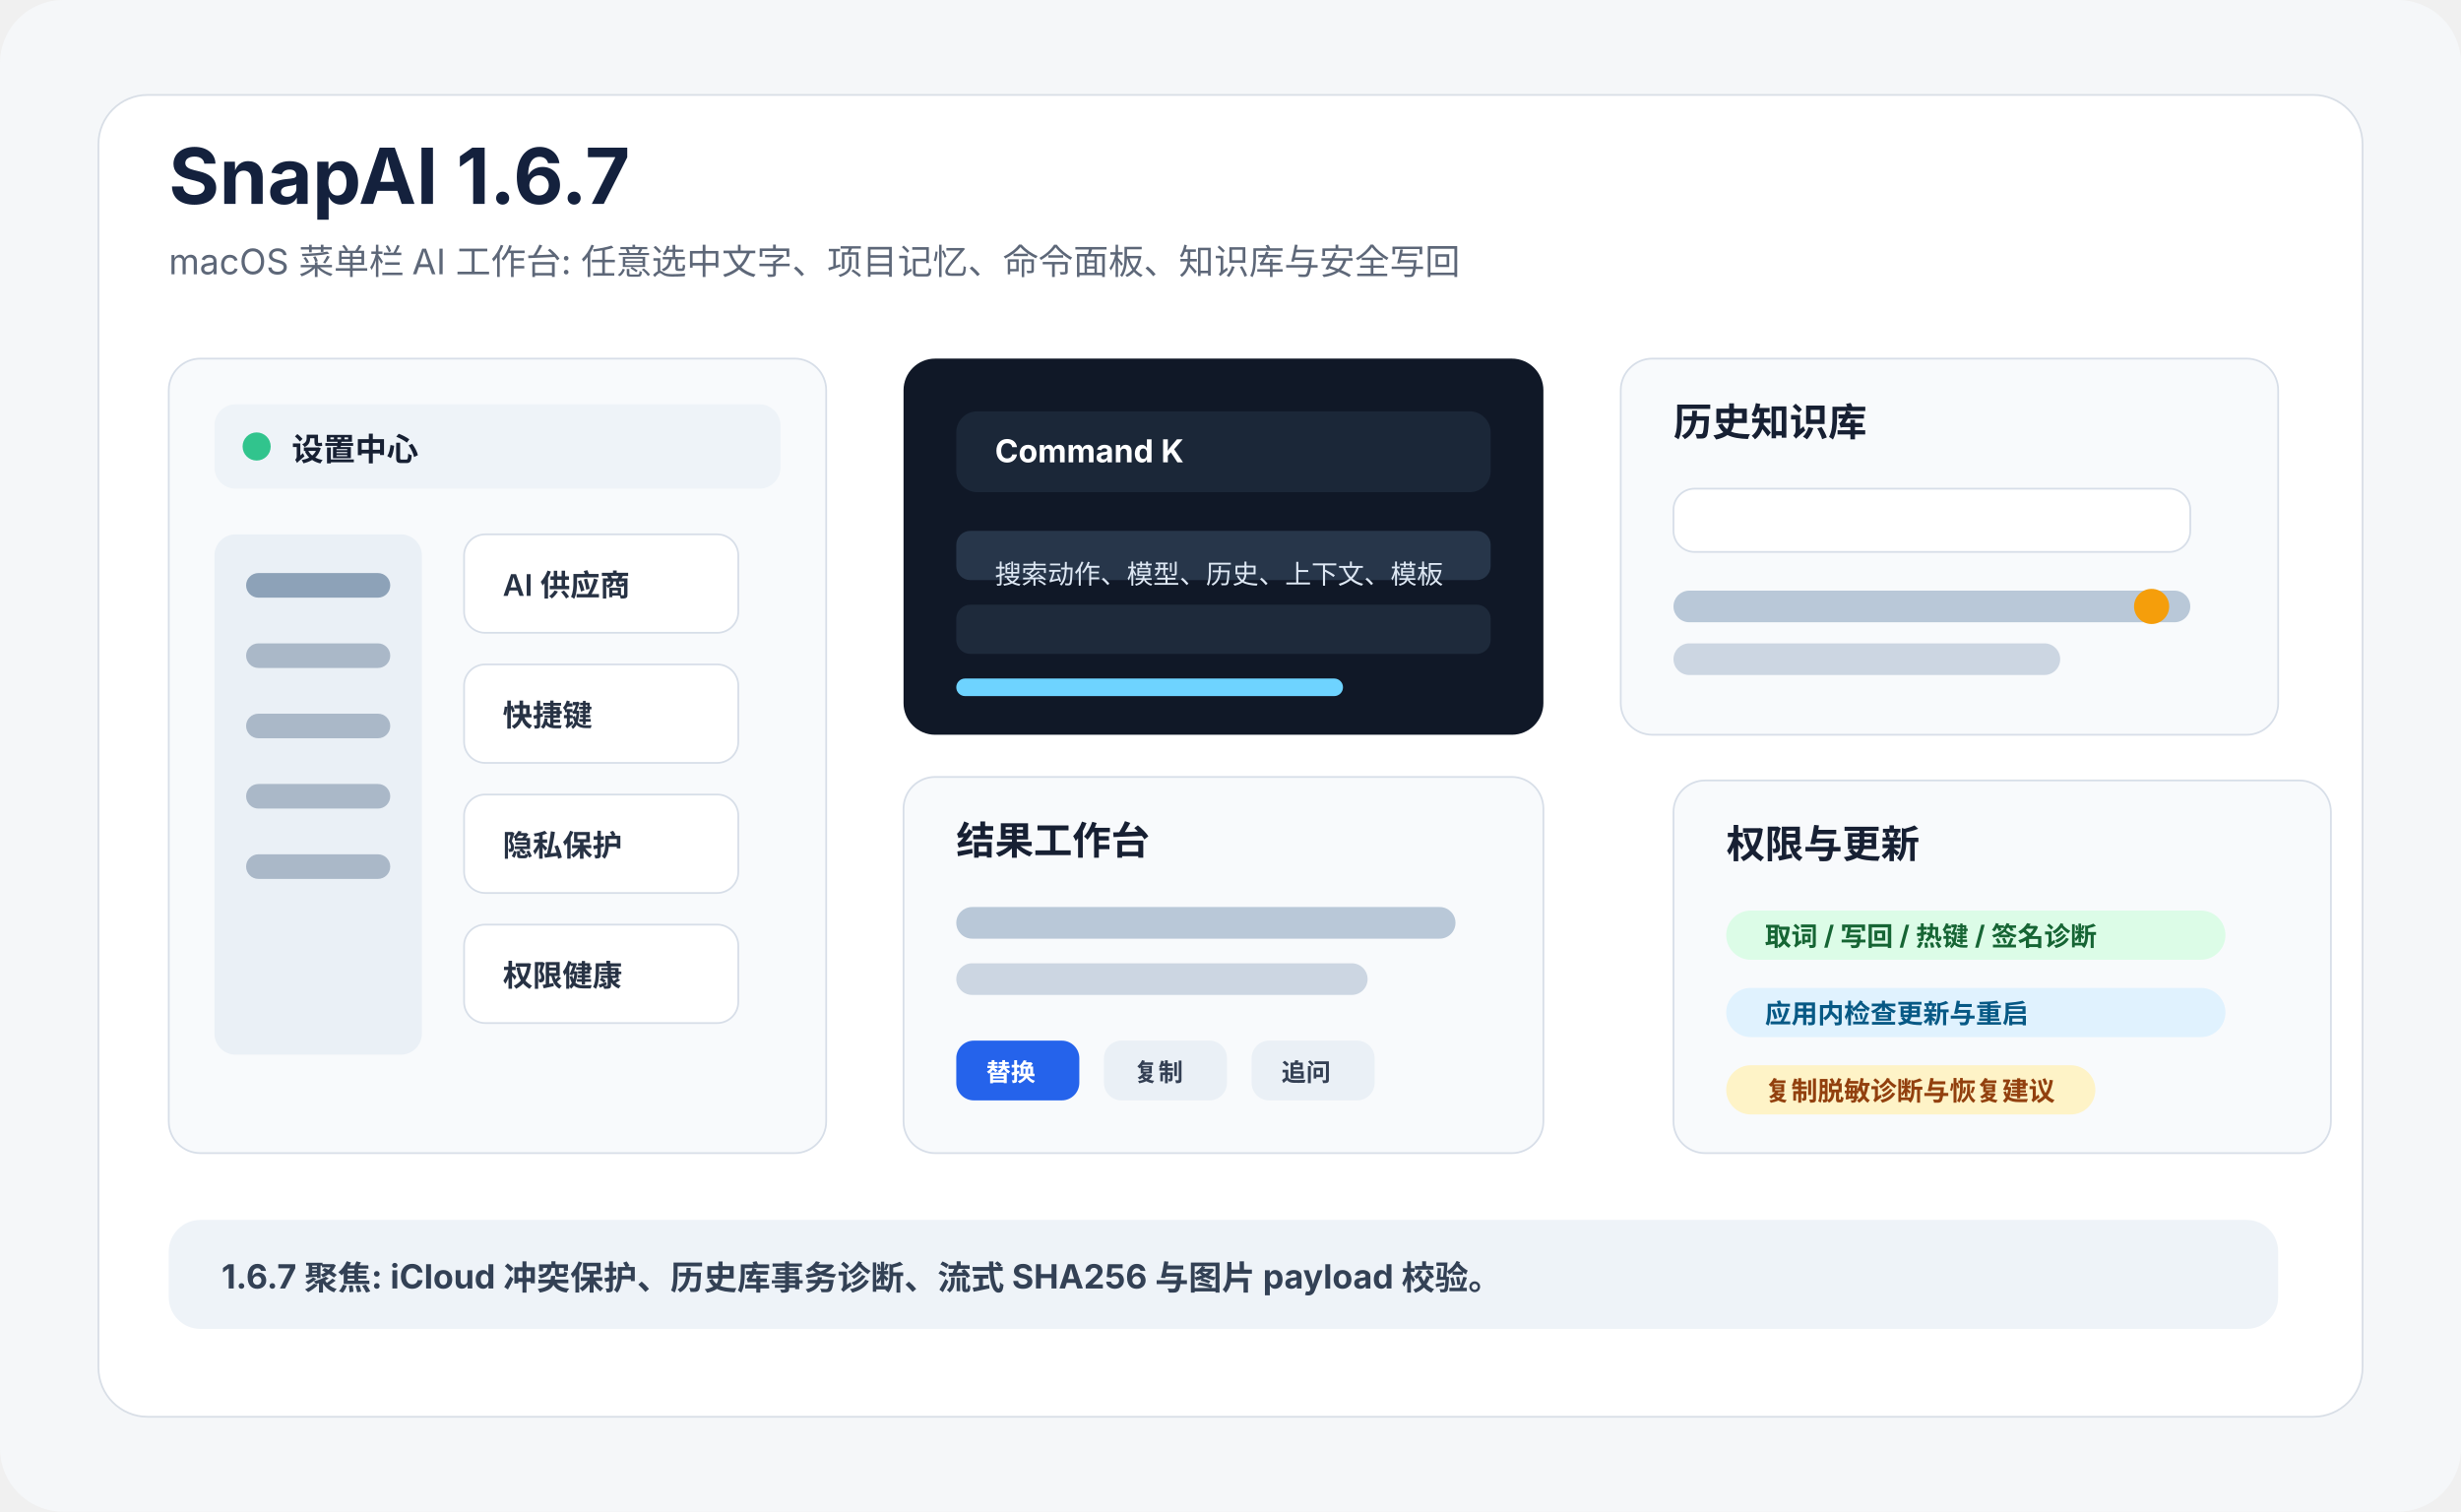
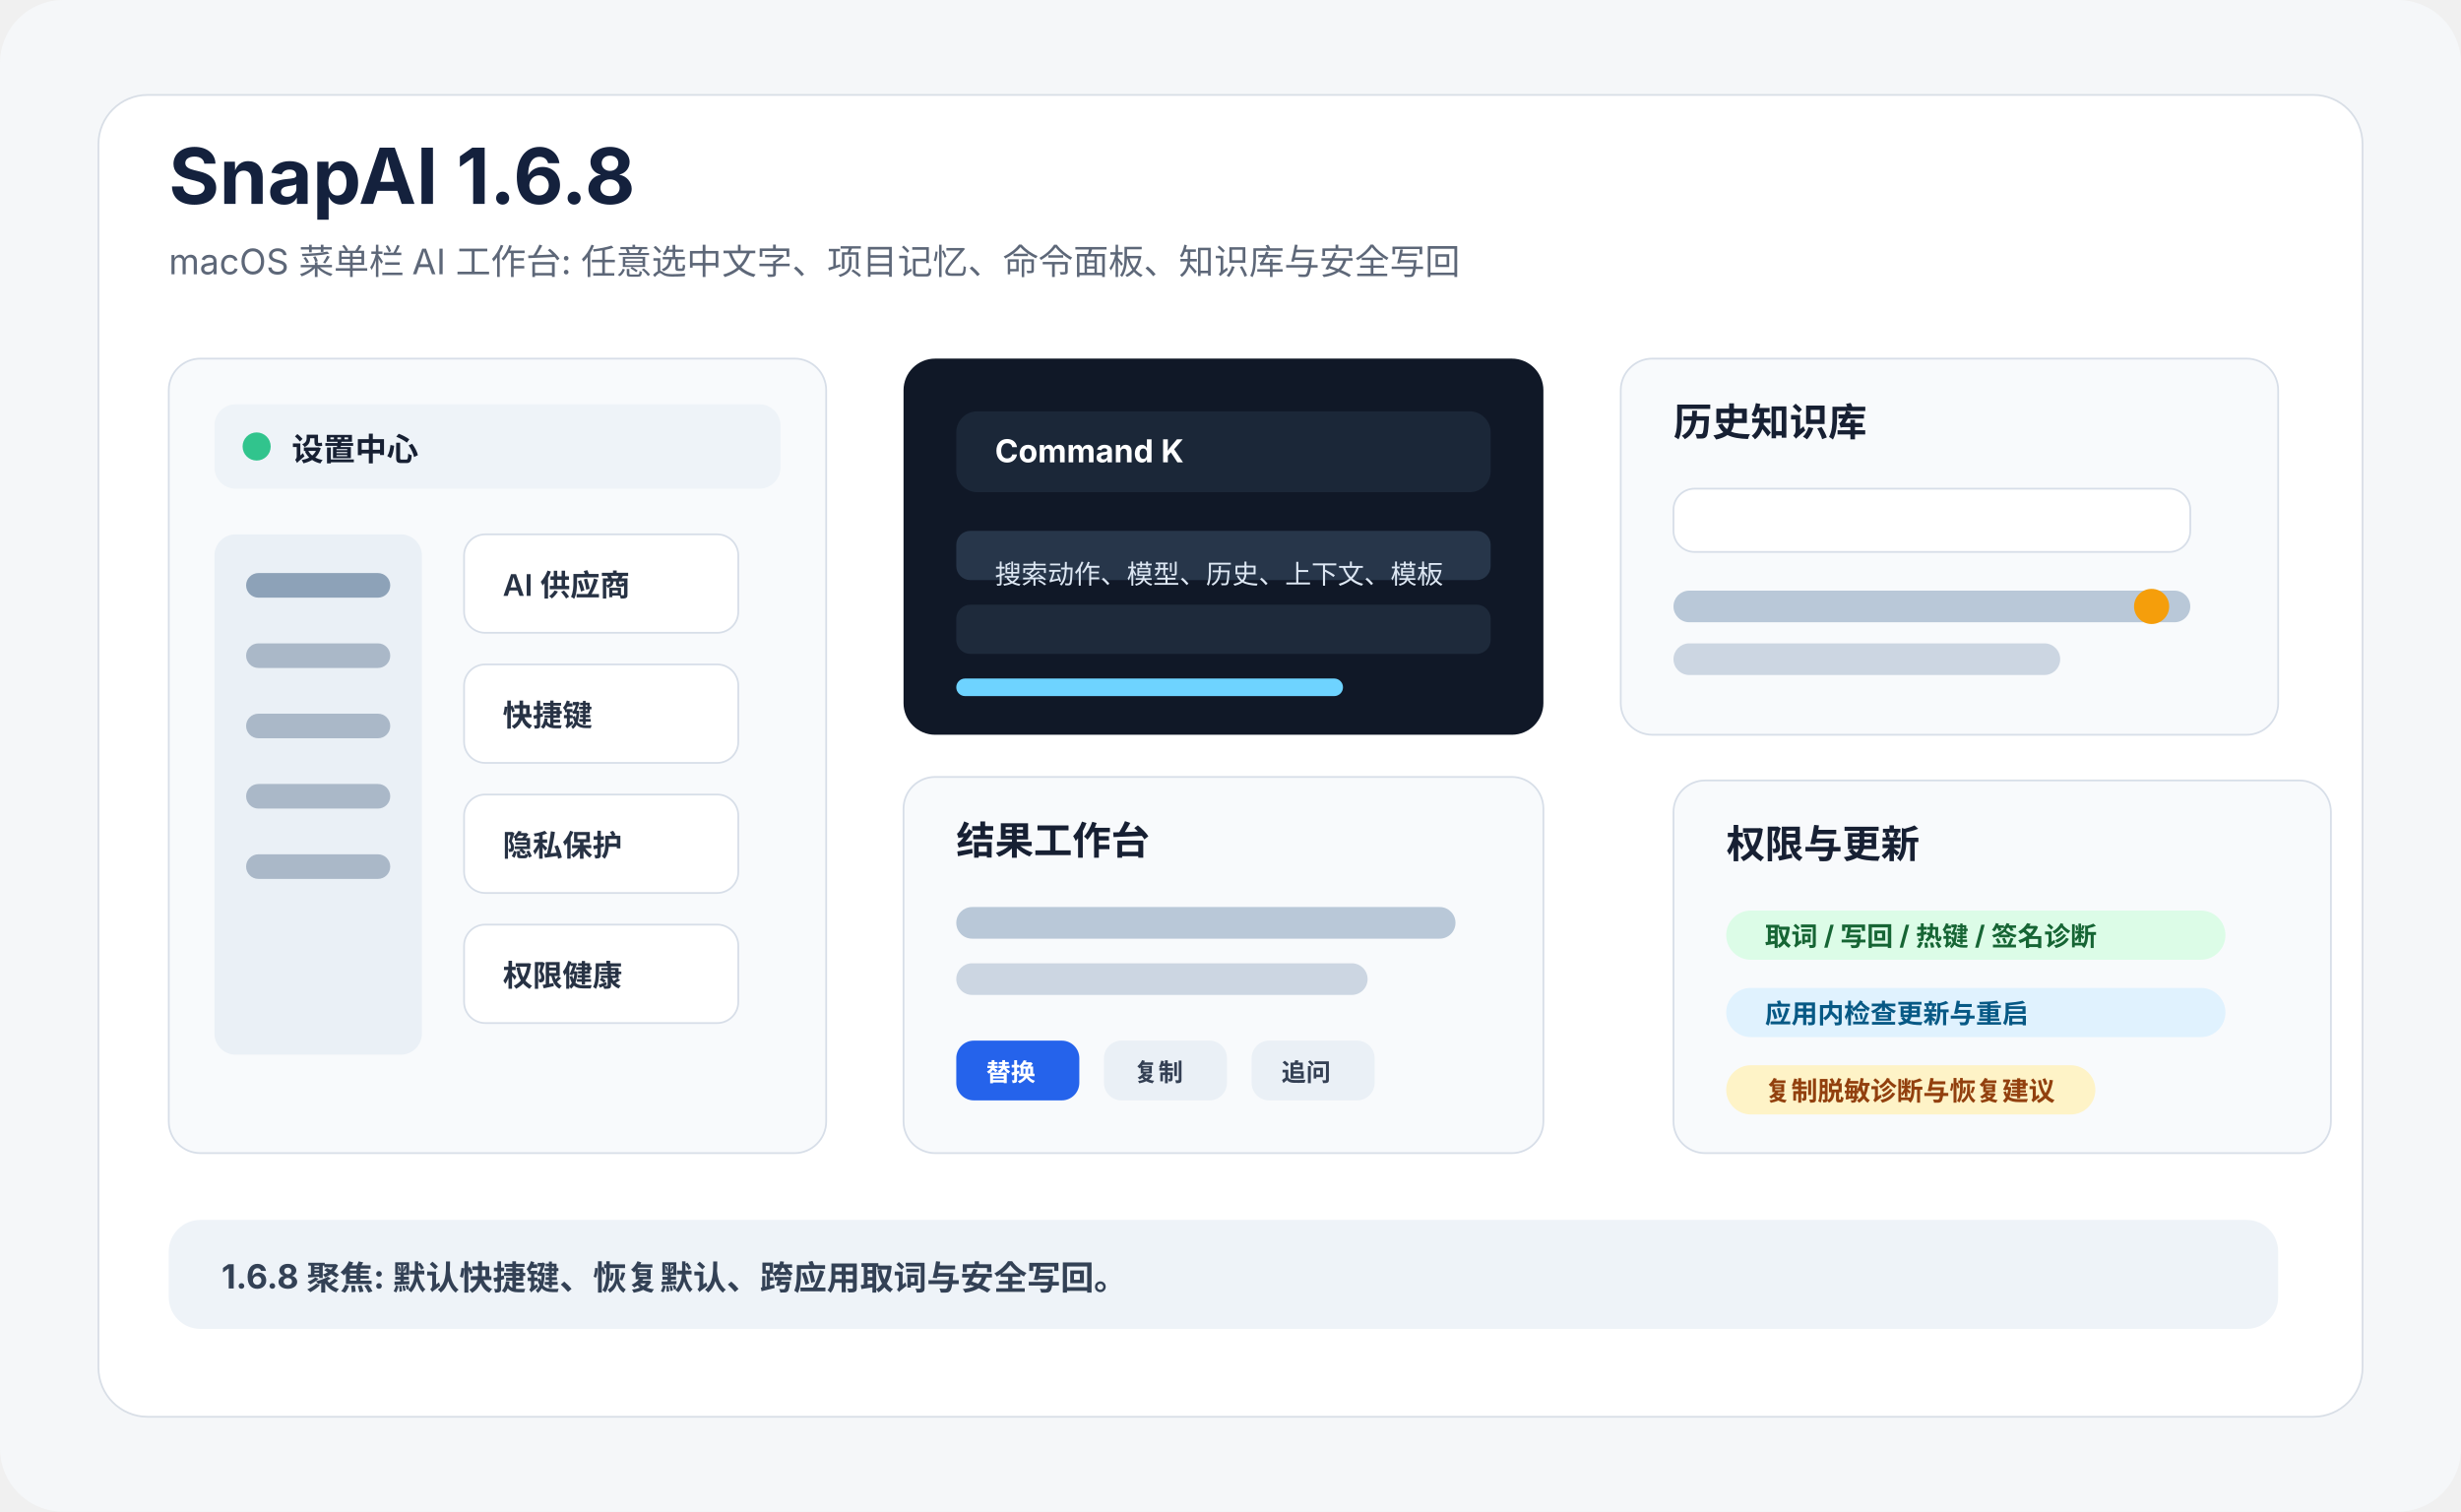
<svg xmlns="http://www.w3.org/2000/svg" width="1400" height="860" viewBox="0 0 1400 860" fill="none">
  <rect width="1400" height="860" rx="36" fill="#F5F7F9" />
  <rect x="56" y="54" width="1288" height="752" rx="28" fill="#FFFFFF" stroke="#D8DEE6" />
-   <text x="96" y="116" fill="#14213D" font-family="-apple-system,BlinkMacSystemFont,Segoe UI,sans-serif" font-size="44" font-weight="700">SnapAI 1.6.7</text>
+   <text x="96" y="116" fill="#14213D" font-family="-apple-system,BlinkMacSystemFont,Segoe UI,sans-serif" font-size="44" font-weight="700">SnapAI 1.6.8</text>
  <text x="96" y="156" fill="#5D6778" font-family="-apple-system,BlinkMacSystemFont,Segoe UI,sans-serif" font-size="20">macOS 菜单栏 AI 工作台: 任意选中文字、项目记忆、命令面板、知识库与安全写回</text>
  <rect x="96" y="204" width="374" height="452" rx="18" fill="#F8FAFC" stroke="#D7DEE8" />
  <rect x="122" y="230" width="322" height="48" rx="12" fill="#EEF3F8" />
  <circle cx="146" cy="254" r="8" fill="#31C48D" />
  <text x="166" y="262" fill="#172033" font-family="-apple-system,BlinkMacSystemFont,Segoe UI,sans-serif" font-size="18" font-weight="650">设置中心</text>
  <rect x="122" y="304" width="118" height="296" rx="12" fill="#EAF0F6" />
  <rect x="140" y="326" width="82" height="14" rx="7" fill="#8DA2B8" />
  <rect x="140" y="366" width="82" height="14" rx="7" fill="#AAB8C8" />
  <rect x="140" y="406" width="82" height="14" rx="7" fill="#AAB8C8" />
  <rect x="140" y="446" width="82" height="14" rx="7" fill="#AAB8C8" />
  <rect x="140" y="486" width="82" height="14" rx="7" fill="#AAB8C8" />
  <rect x="264" y="304" width="156" height="56" rx="12" fill="#FFFFFF" stroke="#D7DEE8" />
  <text x="286" y="339" fill="#273244" font-family="-apple-system,BlinkMacSystemFont,Segoe UI,sans-serif" font-size="17" font-weight="600">AI 供应商</text>
  <rect x="264" y="378" width="156" height="56" rx="12" fill="#FFFFFF" stroke="#D7DEE8" />
  <text x="286" y="413" fill="#273244" font-family="-apple-system,BlinkMacSystemFont,Segoe UI,sans-serif" font-size="17" font-weight="600">快捷键</text>
  <rect x="264" y="452" width="156" height="56" rx="12" fill="#FFFFFF" stroke="#D7DEE8" />
  <text x="286" y="487" fill="#273244" font-family="-apple-system,BlinkMacSystemFont,Segoe UI,sans-serif" font-size="17" font-weight="600">隐私保护</text>
  <rect x="264" y="526" width="156" height="56" rx="12" fill="#FFFFFF" stroke="#D7DEE8" />
  <text x="286" y="561" fill="#273244" font-family="-apple-system,BlinkMacSystemFont,Segoe UI,sans-serif" font-size="17" font-weight="600">权限健康</text>
  <rect x="514" y="204" width="364" height="214" rx="18" fill="#101827" />
  <rect x="544" y="234" width="304" height="46" rx="12" fill="#1B2738" />
  <text x="566" y="263" fill="#FFFFFF" font-family="-apple-system,BlinkMacSystemFont,Segoe UI,sans-serif" font-size="18" font-weight="650">Command K</text>
  <rect x="544" y="302" width="304" height="28" rx="8" fill="#27364A" />
  <rect x="544" y="344" width="304" height="28" rx="8" fill="#1E2A3B" />
  <rect x="544" y="386" width="220" height="10" rx="5" fill="#6ED3FF" />
  <text x="566" y="332" fill="#DDE7F3" font-family="-apple-system,BlinkMacSystemFont,Segoe UI,sans-serif" font-size="15">搜索动作、模型、历史、上下文、模板</text>
  <rect x="514" y="442" width="364" height="214" rx="18" fill="#F8FAFC" stroke="#D7DEE8" />
  <text x="544" y="486" fill="#172033" font-family="-apple-system,BlinkMacSystemFont,Segoe UI,sans-serif" font-size="22" font-weight="700">结果工作台</text>
  <rect x="544" y="516" width="284" height="18" rx="9" fill="#B9C8D8" />
  <rect x="544" y="548" width="234" height="18" rx="9" fill="#CCD6E2" />
  <rect x="544" y="592" width="70" height="34" rx="10" fill="#2563EB" />
  <rect x="628" y="592" width="70" height="34" rx="10" fill="#EAF0F6" />
  <rect x="712" y="592" width="70" height="34" rx="10" fill="#EAF0F6" />
  <text x="561" y="615" fill="#FFFFFF" font-family="-apple-system,BlinkMacSystemFont,Segoe UI,sans-serif" font-size="14" font-weight="700">替换</text>
  <text x="645" y="615" fill="#344054" font-family="-apple-system,BlinkMacSystemFont,Segoe UI,sans-serif" font-size="14" font-weight="700">复制</text>
  <text x="729" y="615" fill="#344054" font-family="-apple-system,BlinkMacSystemFont,Segoe UI,sans-serif" font-size="14" font-weight="700">追问</text>
  <rect x="922" y="204" width="374" height="214" rx="18" fill="#F8FAFC" stroke="#D7DEE8" />
  <text x="952" y="248" fill="#172033" font-family="-apple-system,BlinkMacSystemFont,Segoe UI,sans-serif" font-size="22" font-weight="700">历史知识库</text>
  <rect x="952" y="278" width="294" height="36" rx="12" fill="#FFFFFF" stroke="#D7DEE8" />
  <rect x="952" y="336" width="294" height="18" rx="9" fill="#B9C8D8" />
  <rect x="952" y="366" width="220" height="18" rx="9" fill="#CCD6E2" />
  <circle cx="1224" cy="345" r="10" fill="#F59E0B" />
  <rect x="952" y="444" width="374" height="212" rx="18" fill="#F8FAFC" stroke="#D7DEE8" />
  <text x="982" y="488" fill="#172033" font-family="-apple-system,BlinkMacSystemFont,Segoe UI,sans-serif" font-size="22" font-weight="700">权限与更新</text>
  <rect x="982" y="518" width="284" height="28" rx="14" fill="#DCFCE7" />
  <rect x="982" y="562" width="284" height="28" rx="14" fill="#E0F2FE" />
  <rect x="982" y="606" width="210" height="28" rx="14" fill="#FEF3C7" />
  <text x="1004" y="538" fill="#166534" font-family="-apple-system,BlinkMacSystemFont,Segoe UI,sans-serif" font-size="15" font-weight="650">取词 / 写回 / 热键 / 签名诊断</text>
  <text x="1004" y="582" fill="#075985" font-family="-apple-system,BlinkMacSystemFont,Segoe UI,sans-serif" font-size="15" font-weight="650">应用内检查更新与重启</text>
  <text x="1004" y="626" fill="#92400E" font-family="-apple-system,BlinkMacSystemFont,Segoe UI,sans-serif" font-size="15" font-weight="650">复制脱敏诊断与恢复建议</text>
  <rect x="96" y="694" width="1200" height="62" rx="18" fill="#EEF3F8" />
-   <text x="126" y="733" fill="#334155" font-family="-apple-system,BlinkMacSystemFont,Segoe UI,sans-serif" font-size="19" font-weight="650">1.6.7 聚焦: iCloud 冲突保护、历史库事务诊断、流式 SHA256 与图片 payload 校验。</text>
+   <text x="126" y="733" fill="#334155" font-family="-apple-system,BlinkMacSystemFont,Segoe UI,sans-serif" font-size="19" font-weight="650">1.6.8 聚焦: 默认快捷键、恢复默认、跨应用取词与安全写回。</text>
</svg>
